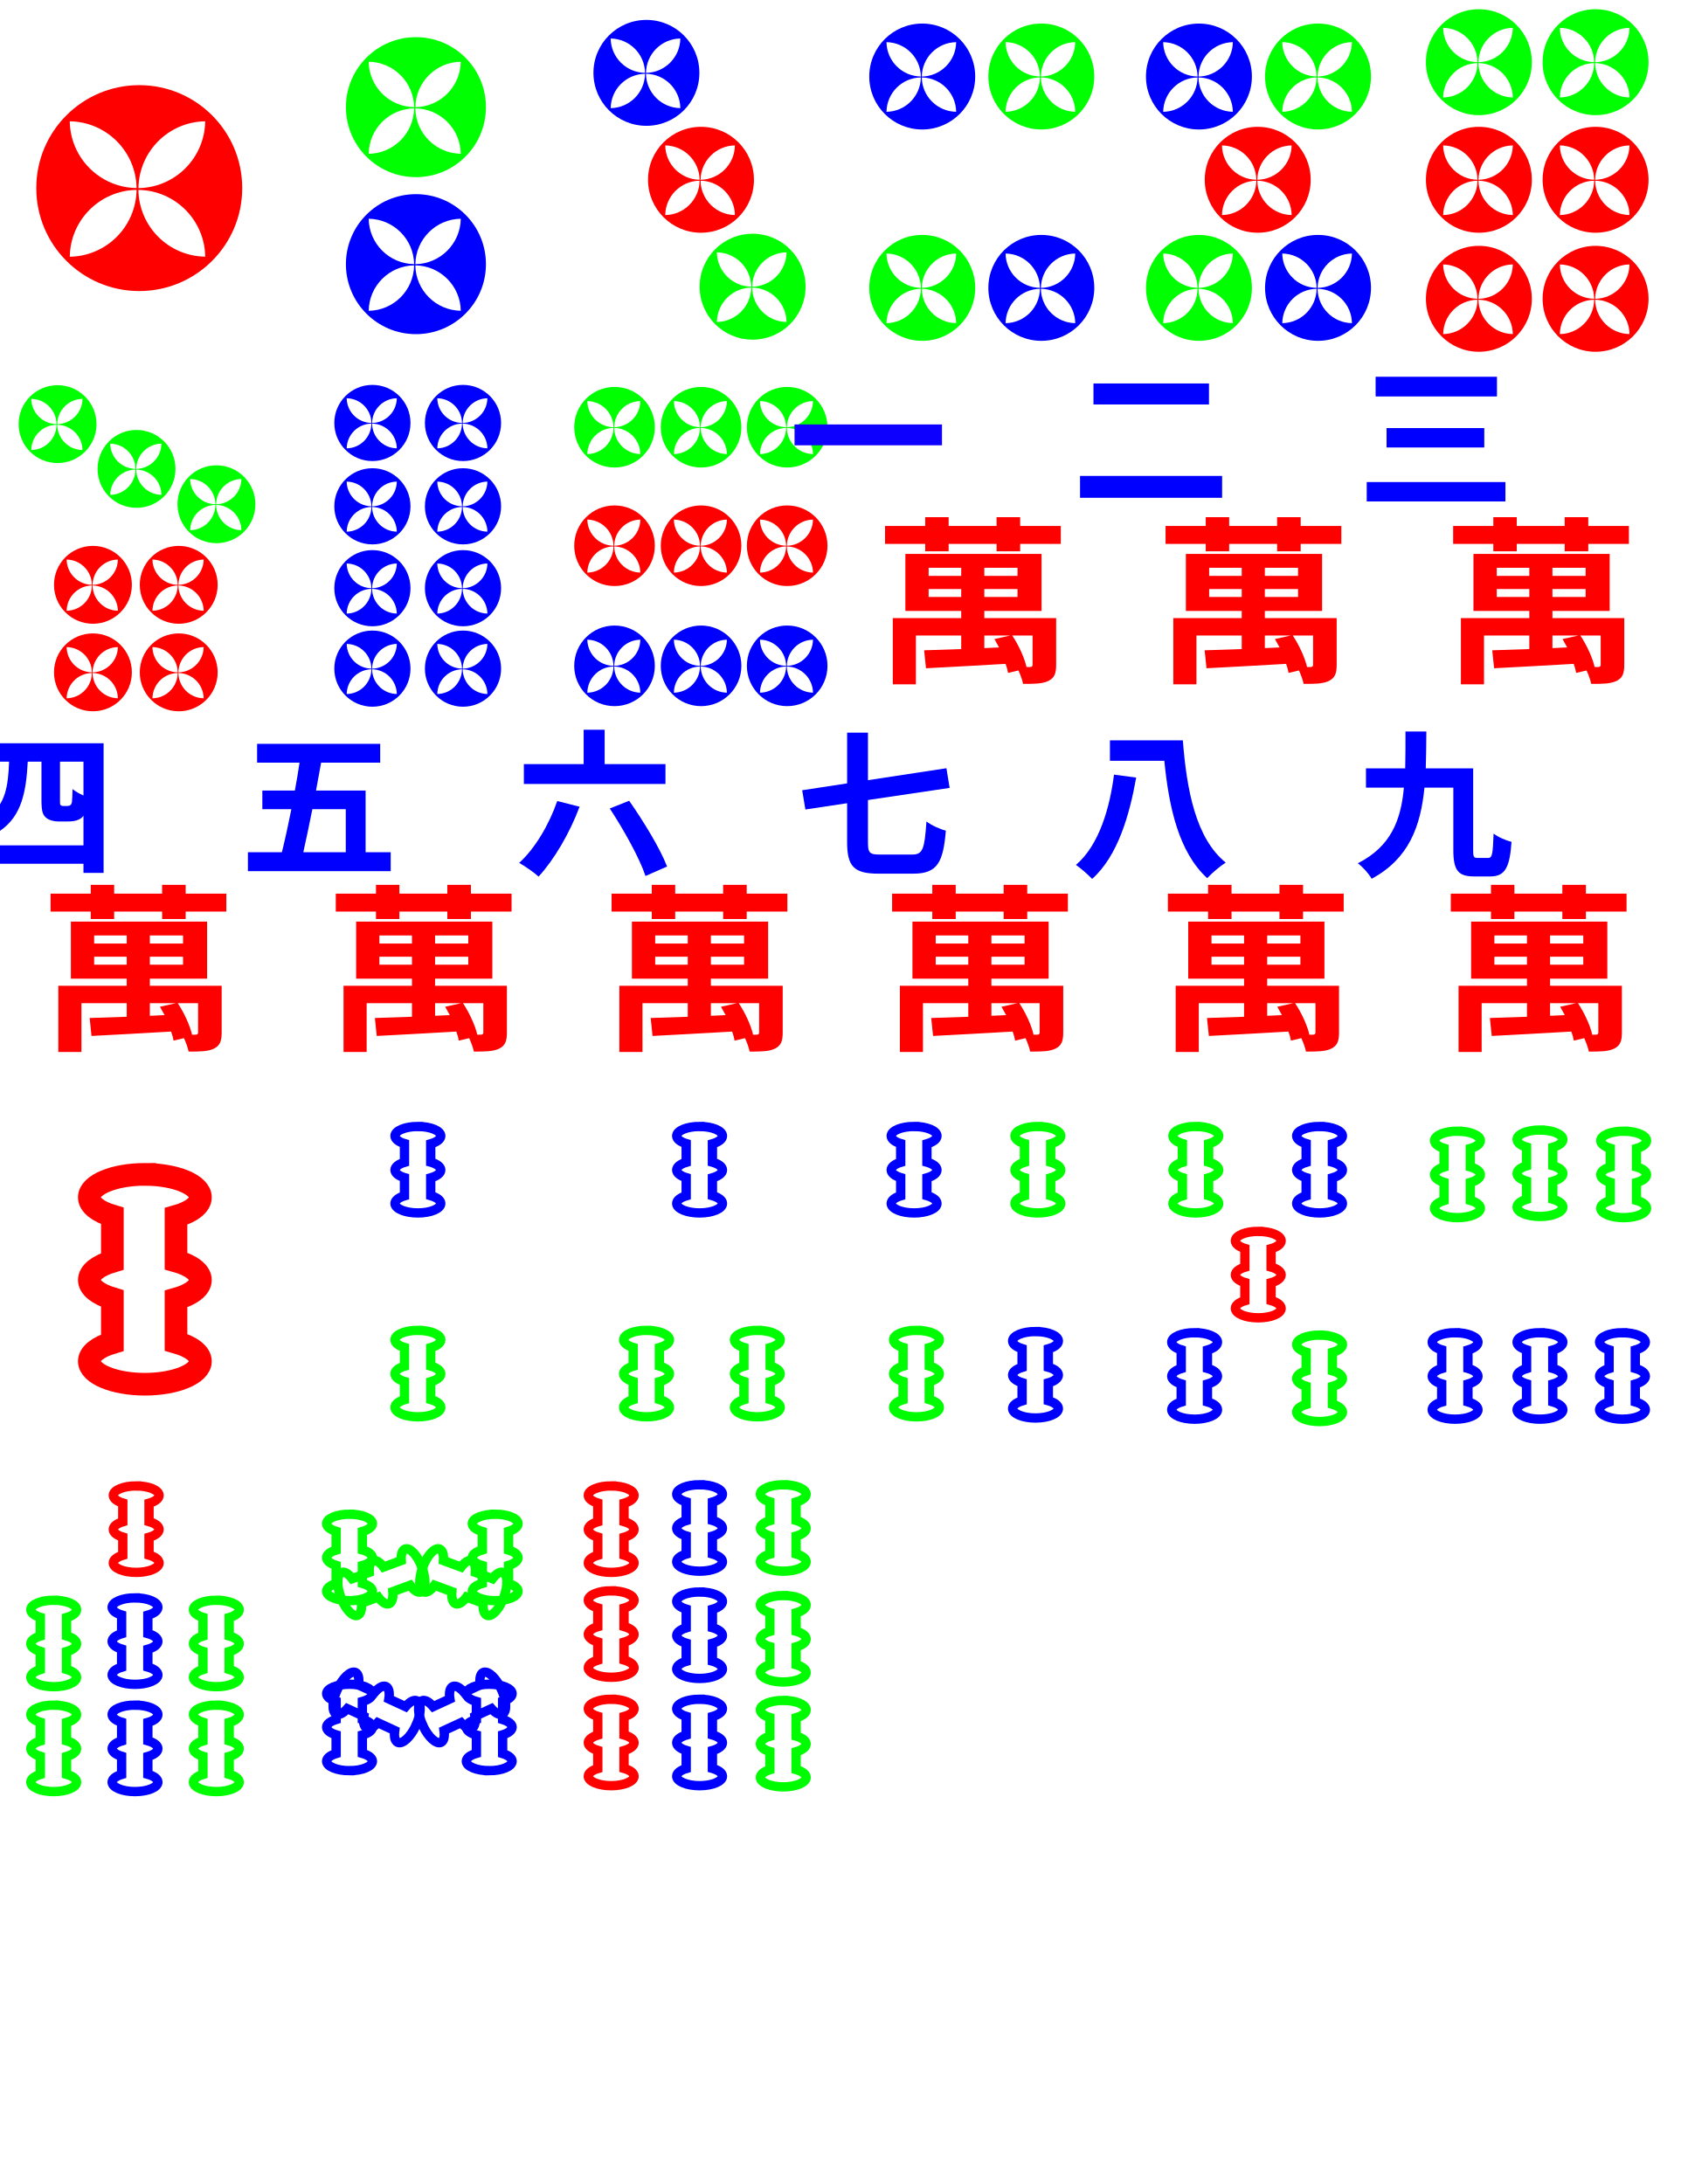
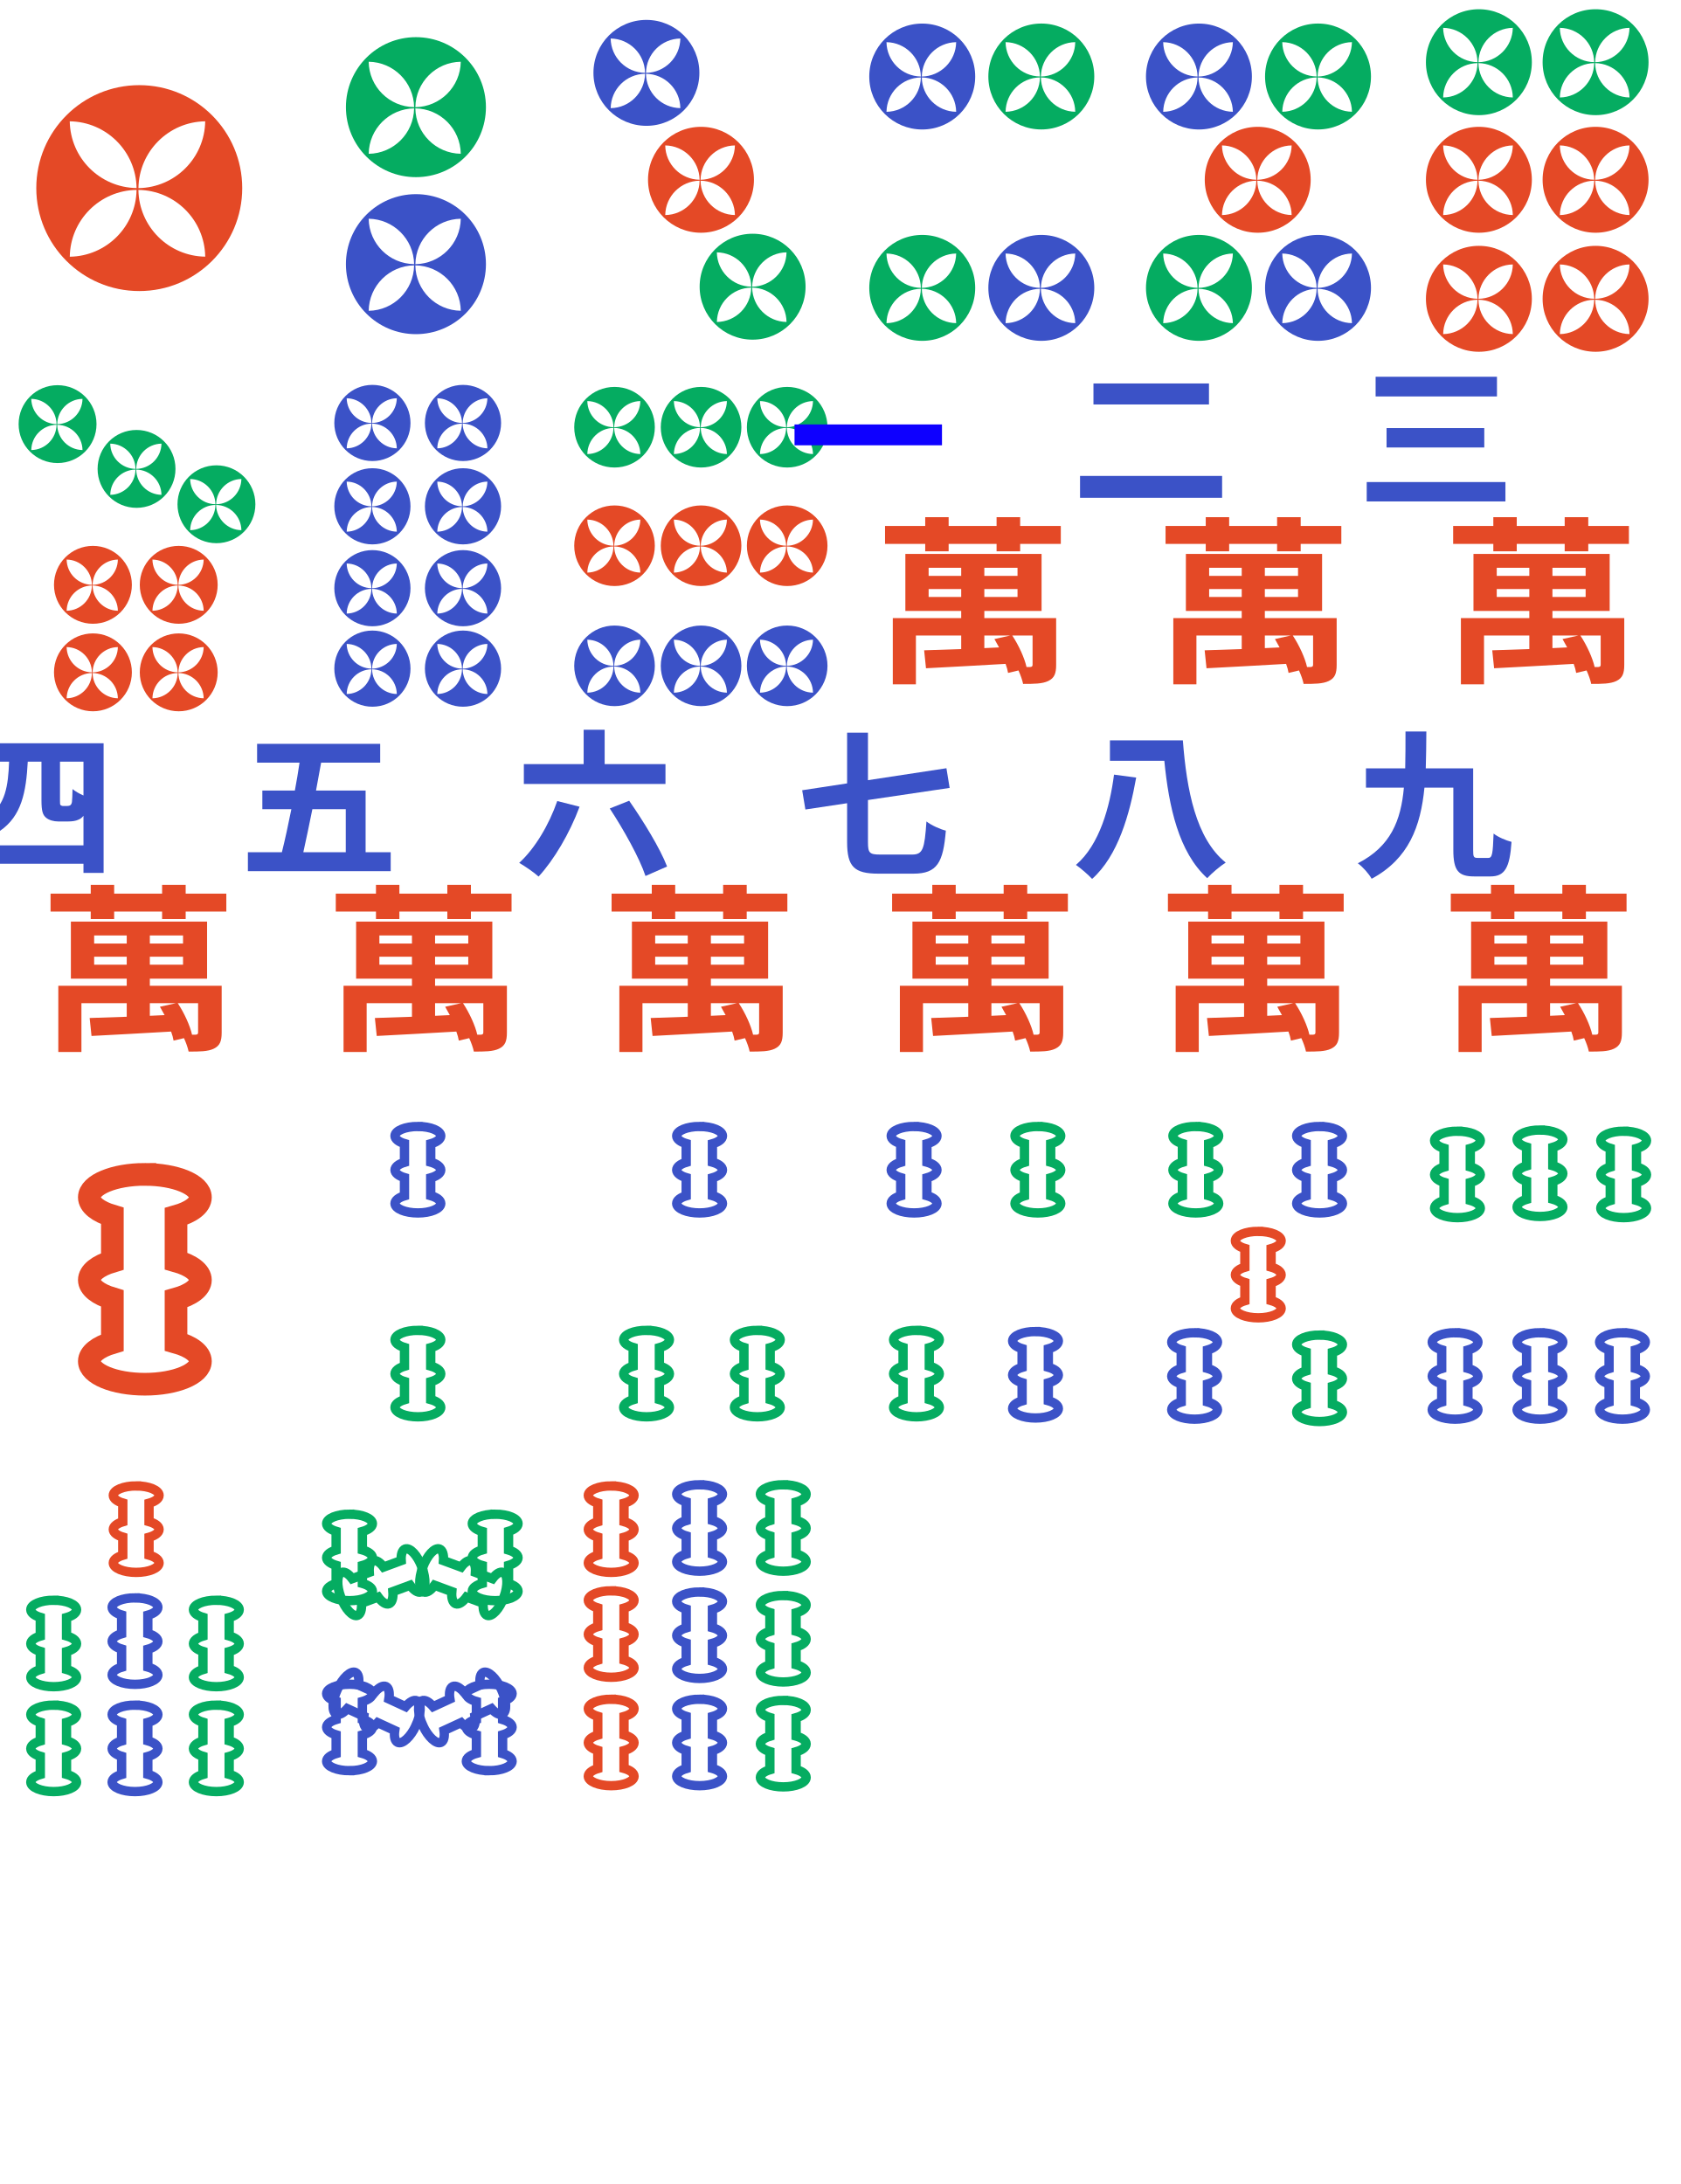
<svg xmlns="http://www.w3.org/2000/svg" xmlns:ns1="http://www.openswatchbook.org/uri/2009/osb" xmlns:xlink="http://www.w3.org/1999/xlink" width="180" height="234" viewBox="0 0 180 234" version="1.1" id="svg4256">
  <defs id="defs4258">
    <linearGradient id="linearGradient4208" ns1:paint="solid">
      <stop style="stop-color:#00ff00;stop-opacity:1;" offset="0" id="stop4210" />
    </linearGradient>
  </defs>
  <g id="Tile_01" transform="matrix(1.944135,0,0,1.944135,-26.58292,-22.84829)">
    <use height="100%" width="100%" transform="translate(-53.75,2.857143)" id="use4243" xlink:href="#path4202" y="0" x="0" />
  </g>
  <g id="Tile_02">
    <use height="100%" width="100%" transform="matrix(1.321789,0,0,1.321789,-46.97604,17.98335)" id="use4230" xlink:href="#path4228" y="0" x="0" />
    <use height="100%" width="100%" transform="matrix(1.321788,0,0,1.321788,-62.01308,-29.12134)" id="use4236" xlink:href="#path4226" y="0" x="0" />
  </g>
  <g id="Tile_03">
-     <path style="opacity:1;fill:#0000ff;fill-opacity:1;fill-rule:evenodd;stroke:none;stroke-width:0.1;stroke-miterlimit:4;stroke-dasharray:none;stroke-opacity:1" d="M 69.251,2.133 A 5.674,5.674 0 0 0 63.576,7.807 5.674,5.674 0 0 0 69.251,13.481 5.674,5.674 0 0 0 74.925,7.807 5.674,5.674 0 0 0 69.251,2.133 Z m 3.634,1.993 a 3.734,3.734 0 0 1 -3.679,3.682 3.734,3.734 0 0 1 3.679,-3.682 z m -7.464,0 a 3.734,3.734 0 0 1 3.682,3.678 3.734,3.734 0 0 1 -3.682,-3.678 z m 3.681,3.78 a 3.734,3.734 0 0 1 -3.679,3.682 3.734,3.734 0 0 1 3.679,-3.682 z m 0.102,0 A 3.734,3.734 0 0 1 72.886,11.585 3.734,3.734 0 0 1 69.203,7.906 Z" id="path4228" />
-     <path style="opacity:1;fill:#ff0000;fill-opacity:1;fill-rule:evenodd;stroke:none;stroke-width:0.1;stroke-miterlimit:4;stroke-dasharray:none;stroke-opacity:1" d="m 75.097,13.588 a 5.674,5.674 0 0 0 -5.674,5.674 5.674,5.674 0 0 0 5.674,5.674 5.674,5.674 0 0 0 5.674,-5.674 5.674,5.674 0 0 0 -5.674,-5.674 z m 3.634,1.993 a 3.734,3.734 0 0 1 -3.679,3.682 3.734,3.734 0 0 1 3.679,-3.682 z m -7.464,0 a 3.734,3.734 0 0 1 3.682,3.678 3.734,3.734 0 0 1 -3.682,-3.678 z m 3.681,3.78 a 3.734,3.734 0 0 1 -3.679,3.682 3.734,3.734 0 0 1 3.679,-3.682 z m 0.102,0 a 3.734,3.734 0 0 1 3.682,3.679 3.734,3.734 0 0 1 -3.682,-3.679 z" id="path4202" />
-     <path id="path4226" d="m 80.627,25.044 a 5.674,5.674 0 0 0 -5.674,5.674 5.674,5.674 0 0 0 5.674,5.674 5.674,5.674 0 0 0 5.674,-5.674 5.674,5.674 0 0 0 -5.674,-5.674 z m 3.634,1.993 a 3.734,3.734 0 0 1 -3.679,3.682 3.734,3.734 0 0 1 3.679,-3.682 z m -7.464,0 a 3.734,3.734 0 0 1 3.682,3.678 3.734,3.734 0 0 1 -3.682,-3.678 z m 3.681,3.78 a 3.734,3.734 0 0 1 -3.679,3.682 3.734,3.734 0 0 1 3.679,-3.682 z m 0.102,0 a 3.734,3.734 0 0 1 3.682,3.679 3.734,3.734 0 0 1 -3.682,-3.679 z" style="opacity:1;fill:#00ff00;fill-opacity:1;fill-rule:evenodd;stroke:none;stroke-width:0.1;stroke-miterlimit:4;stroke-dasharray:none;stroke-opacity:1" />
+     <path style="opacity:1;fill:#3b52c7;fill-opacity:1;fill-rule:evenodd;stroke:none;stroke-width:0.1;stroke-miterlimit:4;stroke-dasharray:none;stroke-opacity:1" d="M 69.251,2.133 A 5.674,5.674 0 0 0 63.576,7.807 5.674,5.674 0 0 0 69.251,13.481 5.674,5.674 0 0 0 74.925,7.807 5.674,5.674 0 0 0 69.251,2.133 Z m 3.634,1.993 a 3.734,3.734 0 0 1 -3.679,3.682 3.734,3.734 0 0 1 3.679,-3.682 z m -7.464,0 a 3.734,3.734 0 0 1 3.682,3.678 3.734,3.734 0 0 1 -3.682,-3.678 z m 3.681,3.78 a 3.734,3.734 0 0 1 -3.679,3.682 3.734,3.734 0 0 1 3.679,-3.682 z m 0.102,0 A 3.734,3.734 0 0 1 72.886,11.585 3.734,3.734 0 0 1 69.203,7.906 Z" id="path4228" />
+     <path style="opacity:1;fill:#e44926;fill-opacity:1;fill-rule:evenodd;stroke:none;stroke-width:0.1;stroke-miterlimit:4;stroke-dasharray:none;stroke-opacity:1" d="m 75.097,13.588 a 5.674,5.674 0 0 0 -5.674,5.674 5.674,5.674 0 0 0 5.674,5.674 5.674,5.674 0 0 0 5.674,-5.674 5.674,5.674 0 0 0 -5.674,-5.674 z m 3.634,1.993 a 3.734,3.734 0 0 1 -3.679,3.682 3.734,3.734 0 0 1 3.679,-3.682 z m -7.464,0 a 3.734,3.734 0 0 1 3.682,3.678 3.734,3.734 0 0 1 -3.682,-3.678 z m 3.681,3.78 a 3.734,3.734 0 0 1 -3.679,3.682 3.734,3.734 0 0 1 3.679,-3.682 z m 0.102,0 a 3.734,3.734 0 0 1 3.682,3.679 3.734,3.734 0 0 1 -3.682,-3.679 z" id="path4202" />
+     <path id="path4226" d="m 80.627,25.044 a 5.674,5.674 0 0 0 -5.674,5.674 5.674,5.674 0 0 0 5.674,5.674 5.674,5.674 0 0 0 5.674,-5.674 5.674,5.674 0 0 0 -5.674,-5.674 z m 3.634,1.993 a 3.734,3.734 0 0 1 -3.679,3.682 3.734,3.734 0 0 1 3.679,-3.682 z m -7.464,0 a 3.734,3.734 0 0 1 3.682,3.678 3.734,3.734 0 0 1 -3.682,-3.678 z m 3.681,3.78 a 3.734,3.734 0 0 1 -3.679,3.682 3.734,3.734 0 0 1 3.679,-3.682 z m 0.102,0 a 3.734,3.734 0 0 1 3.682,3.679 3.734,3.734 0 0 1 -3.682,-3.679 z" style="opacity:1;fill:#05ac61;fill-opacity:1;fill-rule:evenodd;stroke:none;stroke-width:0.1;stroke-miterlimit:4;stroke-dasharray:none;stroke-opacity:1" />
  </g>
  <g id="Tile_04">
    <use height="100%" width="100%" transform="translate(29.54853,0.3925909)" id="use4251" xlink:href="#path4228" y="0" x="0" />
    <use height="100%" width="100%" transform="translate(18.17282,0.1262691)" id="use4257" xlink:href="#path4226" y="0" x="0" />
    <use height="100%" width="100%" transform="translate(42.30653,23.03736)" id="use4255" xlink:href="#path4228" y="0" x="0" />
    <use height="100%" width="100%" transform="translate(30.92958,-22.52185)" id="use4253" xlink:href="#path4226" y="0" x="0" />
  </g>
  <g id="Tile_05" transform="translate(29.64286,0)">
    <use x="0" y="0" xlink:href="#path4228" id="use4277" transform="translate(29.54853,0.3925909)" width="100%" height="100%" />
    <use x="0" y="0" xlink:href="#path4226" id="use4279" transform="translate(18.17282,0.1262691)" width="100%" height="100%" />
    <use x="0" y="0" xlink:href="#path4202" id="use4285" transform="translate(30,0)" width="100%" height="100%" />
    <use x="0" y="0" xlink:href="#path4228" id="use4281" transform="translate(42.30653,23.03736)" width="100%" height="100%" />
    <use x="0" y="0" xlink:href="#path4226" id="use4283" transform="translate(30.92958,-22.52185)" width="100%" height="100%" />
  </g>
  <g id="Tile_06">
    <use height="100%" width="100%" transform="translate(77.80695,-24.05426)" id="use4321" xlink:href="#path4226" y="0" x="0" />
    <use height="100%" width="100%" transform="translate(90.30795,-24.05463)" id="use4319" xlink:href="#path4226" y="0" x="0" />
    <use height="100%" width="100%" transform="translate(95.83823,12.75343)" id="use4307" xlink:href="#path4202" y="0" x="0" />
    <use height="100%" width="100%" transform="translate(83.33723,12.75318)" id="use4309" xlink:href="#path4202" y="0" x="0" />
    <use height="100%" width="100%" transform="translate(95.83822,0)" id="use4311" xlink:href="#path4202" y="0" x="0" />
    <use height="100%" width="100%" transform="translate(83.33759,0)" id="use4313" xlink:href="#path4202" y="0" x="0" />
  </g>
  <g id="Tile_07" transform="matrix(0.7352768,0,0,0.7352768,-106.5381,48.4967)">
    <use height="100%" width="100%" transform="translate(72.65505,-34.87325)" id="use4351" xlink:href="#path4226" y="0" x="0" />
    <use x="0" y="0" xlink:href="#path4226" id="use4339" transform="translate(84.16096,-28.34751)" width="100%" height="100%" />
    <use x="0" y="0" xlink:href="#path4226" id="use4341" transform="translate(95.80331,-23.19598)" width="100%" height="100%" />
    <use x="0" y="0" xlink:href="#path4202" id="use4343" transform="translate(95.83823,12.75343)" width="100%" height="100%" />
    <use x="0" y="0" xlink:href="#path4202" id="use4345" transform="translate(83.33723,12.75318)" width="100%" height="100%" />
    <use x="0" y="0" xlink:href="#path4202" id="use4347" transform="translate(95.83822,0)" width="100%" height="100%" />
    <use x="0" y="0" xlink:href="#path4202" id="use4349" transform="translate(83.33759,0)" width="100%" height="100%" />
  </g>
  <g id="Tile_08">
    <use height="100%" width="100%" transform="matrix(0.7190981,0,0,0.7190981,-9.902495,39.70402)" id="use4353" xlink:href="#path4228" y="0" x="0" />
    <use x="0" y="0" xlink:href="#path4228" id="use4356" transform="matrix(0.7190981,0,0,0.7190981,-9.902495,48.63318)" width="100%" height="100%" />
    <use height="100%" width="100%" transform="matrix(0.7190981,0,0,0.7190981,-9.902495,57.40704)" id="use4358" xlink:href="#path4228" y="0" x="0" />
    <use x="0" y="0" xlink:href="#path4228" id="use4360" transform="matrix(0.7190981,0,0,0.7190981,-9.902495,66.02562)" width="100%" height="100%" />
    <use x="0" y="0" xlink:href="#path4228" id="use4362" transform="matrix(0.7190981,0,0,0.7190981,-0.1968908,39.70402)" width="100%" height="100%" />
    <use height="100%" width="100%" transform="matrix(0.7190981,0,0,0.7190981,-0.1968908,48.63318)" id="use4364" xlink:href="#path4228" y="0" x="0" />
    <use x="0" y="0" xlink:href="#path4228" id="use4366" transform="matrix(0.7190981,0,0,0.7190981,-0.1968908,57.40704)" width="100%" height="100%" />
    <use height="100%" width="100%" transform="matrix(0.7190981,0,0,0.7190981,-0.1968908,66.02562)" id="use4368" xlink:href="#path4228" y="0" x="0" />
  </g>
  <g id="Tile_09">
    <use height="100%" width="100%" transform="matrix(0.7609582,0,0,0.7609582,13.13734,65.39929)" id="use4386" xlink:href="#path4228" y="0" x="0" />
    <use height="100%" width="100%" transform="matrix(0.7609582,0,0,0.7609582,8.688554,43.8151)" id="use4383" xlink:href="#path4202" y="0" x="0" />
    <use height="100%" width="100%" transform="matrix(0.7609582,0,0,0.7609582,4.480608,22.39828)" id="use4380" xlink:href="#path4226" y="0" x="0" />
    <use x="0" y="0" xlink:href="#path4228" id="use4389" transform="matrix(0.7609582,0,0,0.7609582,22.40959,65.39929)" width="100%" height="100%" />
    <use x="0" y="0" xlink:href="#path4202" id="use4391" transform="matrix(0.7609582,0,0,0.7609582,17.9608,43.8151)" width="100%" height="100%" />
    <use x="0" y="0" xlink:href="#path4226" id="use4393" transform="matrix(0.7609582,0,0,0.7609582,13.75286,22.39828)" width="100%" height="100%" />
    <use height="100%" width="100%" transform="matrix(0.7609582,0,0,0.7609582,31.6338,65.39929)" id="use4395" xlink:href="#path4228" y="0" x="0" />
    <use height="100%" width="100%" transform="matrix(0.7609582,0,0,0.7609582,27.18501,43.8151)" id="use4397" xlink:href="#path4202" y="0" x="0" />
    <use height="100%" width="100%" transform="matrix(0.7609582,0,0,0.7609582,22.97706,22.39828)" id="use4399" xlink:href="#path4226" y="0" x="0" />
  </g>
  <g id="Tile_10" transform="translate(89.90358,-157.0787)">
-     <text transform="scale(1.063656,0.9401539)" id="text4330" y="243.236" x="3.369" style="font-style:normal;font-variant:normal;font-weight:bold;font-stretch:normal;font-size:20.259px;line-height:125%;font-family:UnBatang;-inkscape-font-specification:'UnBatang Bold';letter-spacing:0px;word-spacing:0px;fill:#ff0000;fill-opacity:1;stroke:none;stroke-width:1px;stroke-linecap:butt;stroke-linejoin:miter;stroke-opacity:1" xml:space="preserve">
+     <text transform="scale(1.063656,0.9401539)" id="text4330" y="243.236" x="3.369" style="font-style:normal;font-variant:normal;font-weight:bold;font-stretch:normal;font-size:20.259px;line-height:125%;font-family:UnBatang;-inkscape-font-specification:'UnBatang Bold';letter-spacing:0px;word-spacing:0px;fill:#e44926;fill-opacity:1;stroke:none;stroke-width:1px;stroke-linecap:butt;stroke-linejoin:miter;stroke-opacity:1" xml:space="preserve">
      <tspan y="243.236" x="3.369" id="tspan4332">萬</tspan>
    </text>
    <text id="text4334" y="210.306" x="14.173" style="font-style:normal;font-variant:normal;font-weight:bold;font-stretch:normal;font-size:17.041px;line-height:125%;font-family:unbatang;-inkscape-font-specification:'unbatang Bold';text-align:center;letter-spacing:0px;word-spacing:0px;text-anchor:middle;fill:#0e00ff;fill-opacity:1;stroke:none;stroke-width:1px;stroke-linecap:butt;stroke-linejoin:miter;stroke-opacity:1" xml:space="preserve">
      <tspan y="210.306" x="14.173" id="tspan4336">一</tspan>
    </text>
  </g>
  <g transform="translate(119.9556,-157.0787)" id="Tile_11">
-     <text xml:space="preserve" style="font-style:normal;font-variant:normal;font-weight:bold;font-stretch:normal;font-size:20.259px;line-height:125%;font-family:UnBatang;-inkscape-font-specification:'UnBatang Bold';letter-spacing:0px;word-spacing:0px;fill:#ff0000;fill-opacity:1;stroke:none;stroke-width:1px;stroke-linecap:butt;stroke-linejoin:miter;stroke-opacity:1" x="3.369" y="243.236" id="text4355" transform="scale(1.063656,0.9401539)">
+     <text xml:space="preserve" style="font-style:normal;font-variant:normal;font-weight:bold;font-stretch:normal;font-size:20.259px;line-height:125%;font-family:UnBatang;-inkscape-font-specification:'UnBatang Bold';letter-spacing:0px;word-spacing:0px;fill:#e44926;fill-opacity:1;stroke:none;stroke-width:1px;stroke-linecap:butt;stroke-linejoin:miter;stroke-opacity:1" x="3.369" y="243.236" id="text4355" transform="scale(1.063656,0.9401539)">
      <tspan id="tspan4357" x="3.369" y="243.236">萬</tspan>
    </text>
-     <text xml:space="preserve" style="font-style:normal;font-variant:normal;font-weight:bold;font-stretch:normal;font-size:17.041px;line-height:125%;font-family:unbatang;-inkscape-font-specification:'unbatang Bold';text-align:center;letter-spacing:0px;word-spacing:0px;text-anchor:middle;fill:#0000ff;fill-opacity:1;stroke:none;stroke-width:1px;stroke-linecap:butt;stroke-linejoin:miter;stroke-opacity:1" x="14.426" y="210.306" id="text4359">
+     <text xml:space="preserve" style="font-style:normal;font-variant:normal;font-weight:bold;font-stretch:normal;font-size:17.041px;line-height:125%;font-family:unbatang;-inkscape-font-specification:'unbatang Bold';text-align:center;letter-spacing:0px;word-spacing:0px;text-anchor:middle;fill:#3b52c7;fill-opacity:1;stroke:none;stroke-width:1px;stroke-linecap:butt;stroke-linejoin:miter;stroke-opacity:1" x="14.426" y="210.306" id="text4359">
      <tspan id="tspan4361" x="14.426" y="210.306">二</tspan>
    </text>
  </g>
  <g id="Tile_12" transform="translate(150.7653,-157.0787)">
-     <text transform="scale(1.063656,0.9401539)" id="text4365" y="243.236" x="3.369" style="font-style:normal;font-variant:normal;font-weight:bold;font-stretch:normal;font-size:20.259px;line-height:125%;font-family:UnBatang;-inkscape-font-specification:'UnBatang Bold';letter-spacing:0px;word-spacing:0px;fill:#ff0000;fill-opacity:1;stroke:none;stroke-width:1px;stroke-linecap:butt;stroke-linejoin:miter;stroke-opacity:1" xml:space="preserve">
+     <text transform="scale(1.063656,0.9401539)" id="text4365" y="243.236" x="3.369" style="font-style:normal;font-variant:normal;font-weight:bold;font-stretch:normal;font-size:20.259px;line-height:125%;font-family:UnBatang;-inkscape-font-specification:'UnBatang Bold';letter-spacing:0px;word-spacing:0px;fill:#e44926;fill-opacity:1;stroke:none;stroke-width:1px;stroke-linecap:butt;stroke-linejoin:miter;stroke-opacity:1" xml:space="preserve">
      <tspan y="243.236" x="3.369" id="tspan4367">萬</tspan>
    </text>
-     <text id="text4369" y="210.306" x="14.173" style="font-style:normal;font-variant:normal;font-weight:bold;font-stretch:normal;font-size:17.041px;line-height:125%;font-family:unbatang;-inkscape-font-specification:'unbatang Bold';text-align:center;letter-spacing:0px;word-spacing:0px;text-anchor:middle;fill:#0000ff;fill-opacity:1;stroke:none;stroke-width:1px;stroke-linecap:butt;stroke-linejoin:miter;stroke-opacity:1" xml:space="preserve">
+     <text id="text4369" y="210.306" x="14.173" style="font-style:normal;font-variant:normal;font-weight:bold;font-stretch:normal;font-size:17.041px;line-height:125%;font-family:unbatang;-inkscape-font-specification:'unbatang Bold';text-align:center;letter-spacing:0px;word-spacing:0px;text-anchor:middle;fill:#3b52c7;fill-opacity:1;stroke:none;stroke-width:1px;stroke-linecap:butt;stroke-linejoin:miter;stroke-opacity:1" xml:space="preserve">
      <tspan y="210.306" x="14.173" id="tspan4371">三</tspan>
    </text>
  </g>
  <g transform="translate(0.50507,-117.6828)" id="Tile_13">
-     <text xml:space="preserve" style="font-style:normal;font-variant:normal;font-weight:bold;font-stretch:normal;font-size:20.259px;line-height:125%;font-family:UnBatang;-inkscape-font-specification:'UnBatang Bold';letter-spacing:0px;word-spacing:0px;fill:#ff0000;fill-opacity:1;stroke:none;stroke-width:1px;stroke-linecap:butt;stroke-linejoin:miter;stroke-opacity:1" x="3.369" y="243.236" id="text4375" transform="scale(1.063656,0.9401539)">
+     <text xml:space="preserve" style="font-style:normal;font-variant:normal;font-weight:bold;font-stretch:normal;font-size:20.259px;line-height:125%;font-family:UnBatang;-inkscape-font-specification:'UnBatang Bold';letter-spacing:0px;word-spacing:0px;fill:#e44926;fill-opacity:1;stroke:none;stroke-width:1px;stroke-linecap:butt;stroke-linejoin:miter;stroke-opacity:1" x="3.369" y="243.236" id="text4375" transform="scale(1.063656,0.9401539)">
      <tspan id="tspan4377" x="3.369" y="243.236">萬</tspan>
    </text>
-     <text xml:space="preserve" style="font-style:normal;font-variant:normal;font-weight:bold;font-stretch:normal;font-size:17.041px;line-height:125%;font-family:unbatang;-inkscape-font-specification:'unbatang Bold';text-align:center;letter-spacing:0px;word-spacing:0px;text-anchor:middle;fill:#0000ff;fill-opacity:1;stroke:none;stroke-width:1px;stroke-linecap:butt;stroke-linejoin:miter;stroke-opacity:1" x="14.426" y="210.306" id="text4379">
+     <text xml:space="preserve" style="font-style:normal;font-variant:normal;font-weight:bold;font-stretch:normal;font-size:17.041px;line-height:125%;font-family:unbatang;-inkscape-font-specification:'unbatang Bold';text-align:center;letter-spacing:0px;word-spacing:0px;text-anchor:middle;fill:#3b52c7;fill-opacity:1;stroke:none;stroke-width:1px;stroke-linecap:butt;stroke-linejoin:miter;stroke-opacity:1" x="14.426" y="210.306" id="text4379">
      <tspan id="tspan4381" x="14.426" y="210.306">四</tspan>
    </text>
  </g>
  <g id="Tile_14" transform="translate(31.06218,-117.6828)">
-     <text transform="scale(1.063656,0.9401539)" id="text4385" y="243.236" x="3.369" style="font-style:normal;font-variant:normal;font-weight:bold;font-stretch:normal;font-size:20.259px;line-height:125%;font-family:UnBatang;-inkscape-font-specification:'UnBatang Bold';letter-spacing:0px;word-spacing:0px;fill:#ff0000;fill-opacity:1;stroke:none;stroke-width:1px;stroke-linecap:butt;stroke-linejoin:miter;stroke-opacity:1" xml:space="preserve">
+     <text transform="scale(1.063656,0.9401539)" id="text4385" y="243.236" x="3.369" style="font-style:normal;font-variant:normal;font-weight:bold;font-stretch:normal;font-size:20.259px;line-height:125%;font-family:UnBatang;-inkscape-font-specification:'UnBatang Bold';letter-spacing:0px;word-spacing:0px;fill:#e44926;fill-opacity:1;stroke:none;stroke-width:1px;stroke-linecap:butt;stroke-linejoin:miter;stroke-opacity:1" xml:space="preserve">
      <tspan y="243.236" x="3.369" id="tspan4387">萬</tspan>
    </text>
-     <text id="text4389" y="210.306" x="14.173" style="font-style:normal;font-variant:normal;font-weight:bold;font-stretch:normal;font-size:17.041px;line-height:125%;font-family:unbatang;-inkscape-font-specification:'unbatang Bold';text-align:center;letter-spacing:0px;word-spacing:0px;text-anchor:middle;fill:#0000ff;fill-opacity:1;stroke:none;stroke-width:1px;stroke-linecap:butt;stroke-linejoin:miter;stroke-opacity:1" xml:space="preserve">
+     <text id="text4389" y="210.306" x="14.173" style="font-style:normal;font-variant:normal;font-weight:bold;font-stretch:normal;font-size:17.041px;line-height:125%;font-family:unbatang;-inkscape-font-specification:'unbatang Bold';text-align:center;letter-spacing:0px;word-spacing:0px;text-anchor:middle;fill:#3b52c7;fill-opacity:1;stroke:none;stroke-width:1px;stroke-linecap:butt;stroke-linejoin:miter;stroke-opacity:1" xml:space="preserve">
      <tspan y="210.306" x="14.173" id="tspan4391">五</tspan>
    </text>
  </g>
  <g transform="translate(60.60915,-117.6828)" id="Tile_15">
-     <text xml:space="preserve" style="font-style:normal;font-variant:normal;font-weight:bold;font-stretch:normal;font-size:20.259px;line-height:125%;font-family:UnBatang;-inkscape-font-specification:'UnBatang Bold';letter-spacing:0px;word-spacing:0px;fill:#ff0000;fill-opacity:1;stroke:none;stroke-width:1px;stroke-linecap:butt;stroke-linejoin:miter;stroke-opacity:1" x="3.369" y="243.236" id="text4395" transform="scale(1.063656,0.9401539)">
+     <text xml:space="preserve" style="font-style:normal;font-variant:normal;font-weight:bold;font-stretch:normal;font-size:20.259px;line-height:125%;font-family:UnBatang;-inkscape-font-specification:'UnBatang Bold';letter-spacing:0px;word-spacing:0px;fill:#e44926;fill-opacity:1;stroke:none;stroke-width:1px;stroke-linecap:butt;stroke-linejoin:miter;stroke-opacity:1" x="3.369" y="243.236" id="text4395" transform="scale(1.063656,0.9401539)">
      <tspan id="tspan4397" x="3.369" y="243.236">萬</tspan>
    </text>
-     <text xml:space="preserve" style="font-style:normal;font-variant:normal;font-weight:bold;font-stretch:normal;font-size:17.041px;line-height:125%;font-family:unbatang;-inkscape-font-specification:'unbatang Bold';text-align:center;letter-spacing:0px;word-spacing:0px;text-anchor:middle;fill:#0000ff;fill-opacity:1;stroke:none;stroke-width:1px;stroke-linecap:butt;stroke-linejoin:miter;stroke-opacity:1" x="14.173" y="210.306" id="text4399">
+     <text xml:space="preserve" style="font-style:normal;font-variant:normal;font-weight:bold;font-stretch:normal;font-size:17.041px;line-height:125%;font-family:unbatang;-inkscape-font-specification:'unbatang Bold';text-align:center;letter-spacing:0px;word-spacing:0px;text-anchor:middle;fill:#3b52c7;fill-opacity:1;stroke:none;stroke-width:1px;stroke-linecap:butt;stroke-linejoin:miter;stroke-opacity:1" x="14.173" y="210.306" id="text4399">
      <tspan id="tspan4401" x="14.173" y="210.306">六</tspan>
    </text>
  </g>
  <g id="Tile_16" transform="translate(90.66118,-117.6828)">
-     <text transform="scale(1.063656,0.9401539)" id="text4405" y="243.236" x="3.369" style="font-style:normal;font-variant:normal;font-weight:bold;font-stretch:normal;font-size:20.259px;line-height:125%;font-family:UnBatang;-inkscape-font-specification:'UnBatang Bold';letter-spacing:0px;word-spacing:0px;fill:#ff0000;fill-opacity:1;stroke:none;stroke-width:1px;stroke-linecap:butt;stroke-linejoin:miter;stroke-opacity:1" xml:space="preserve">
+     <text transform="scale(1.063656,0.9401539)" id="text4405" y="243.236" x="3.369" style="font-style:normal;font-variant:normal;font-weight:bold;font-stretch:normal;font-size:20.259px;line-height:125%;font-family:UnBatang;-inkscape-font-specification:'UnBatang Bold';letter-spacing:0px;word-spacing:0px;fill:#e44926;fill-opacity:1;stroke:none;stroke-width:1px;stroke-linecap:butt;stroke-linejoin:miter;stroke-opacity:1" xml:space="preserve">
      <tspan y="243.236" x="3.369" id="tspan4407">萬</tspan>
    </text>
-     <text id="text4409" y="210.306" x="14.173" style="font-style:normal;font-variant:normal;font-weight:bold;font-stretch:normal;font-size:17.041px;line-height:125%;font-family:unbatang;-inkscape-font-specification:'unbatang Bold';text-align:center;letter-spacing:0px;word-spacing:0px;text-anchor:middle;fill:#0000ff;fill-opacity:1;stroke:none;stroke-width:1px;stroke-linecap:butt;stroke-linejoin:miter;stroke-opacity:1" xml:space="preserve">
+     <text id="text4409" y="210.306" x="14.173" style="font-style:normal;font-variant:normal;font-weight:bold;font-stretch:normal;font-size:17.041px;line-height:125%;font-family:unbatang;-inkscape-font-specification:'unbatang Bold';text-align:center;letter-spacing:0px;word-spacing:0px;text-anchor:middle;fill:#3b52c7;fill-opacity:1;stroke:none;stroke-width:1px;stroke-linecap:butt;stroke-linejoin:miter;stroke-opacity:1" xml:space="preserve">
      <tspan y="210.306" x="14.173" id="tspan4411">七</tspan>
    </text>
  </g>
  <g transform="translate(120.2082,-117.6828)" id="Tile_17">
-     <text xml:space="preserve" style="font-style:normal;font-variant:normal;font-weight:bold;font-stretch:normal;font-size:20.259px;line-height:125%;font-family:UnBatang;-inkscape-font-specification:'UnBatang Bold';letter-spacing:0px;word-spacing:0px;fill:#ff0000;fill-opacity:1;stroke:none;stroke-width:1px;stroke-linecap:butt;stroke-linejoin:miter;stroke-opacity:1" x="3.369" y="243.236" id="text4415" transform="scale(1.063656,0.9401539)">
+     <text xml:space="preserve" style="font-style:normal;font-variant:normal;font-weight:bold;font-stretch:normal;font-size:20.259px;line-height:125%;font-family:UnBatang;-inkscape-font-specification:'UnBatang Bold';letter-spacing:0px;word-spacing:0px;fill:#e44926;fill-opacity:1;stroke:none;stroke-width:1px;stroke-linecap:butt;stroke-linejoin:miter;stroke-opacity:1" x="3.369" y="243.236" id="text4415" transform="scale(1.063656,0.9401539)">
      <tspan id="tspan4417" x="3.369" y="243.236">萬</tspan>
    </text>
-     <text xml:space="preserve" style="font-style:normal;font-variant:normal;font-weight:bold;font-stretch:normal;font-size:17.041px;line-height:125%;font-family:unbatang;-inkscape-font-specification:'unbatang Bold';text-align:center;letter-spacing:0px;word-spacing:0px;text-anchor:middle;fill:#0000ff;fill-opacity:1;stroke:none;stroke-width:1px;stroke-linecap:butt;stroke-linejoin:miter;stroke-opacity:1" x="14.173" y="210.306" id="text4419">
+     <text xml:space="preserve" style="font-style:normal;font-variant:normal;font-weight:bold;font-stretch:normal;font-size:17.041px;line-height:125%;font-family:unbatang;-inkscape-font-specification:'unbatang Bold';text-align:center;letter-spacing:0px;word-spacing:0px;text-anchor:middle;fill:#3b52c7;fill-opacity:1;stroke:none;stroke-width:1px;stroke-linecap:butt;stroke-linejoin:miter;stroke-opacity:1" x="14.173" y="210.306" id="text4419">
      <tspan id="tspan4421" x="14.173" y="210.306">八</tspan>
    </text>
  </g>
  <g id="Tile_18" transform="translate(150.5127,-117.6828)">
-     <text transform="scale(1.063656,0.9401539)" id="text4425" y="243.236" x="3.369" style="font-style:normal;font-variant:normal;font-weight:bold;font-stretch:normal;font-size:20.259px;line-height:125%;font-family:UnBatang;-inkscape-font-specification:'UnBatang Bold';letter-spacing:0px;word-spacing:0px;fill:#ff0000;fill-opacity:1;stroke:none;stroke-width:1px;stroke-linecap:butt;stroke-linejoin:miter;stroke-opacity:1" xml:space="preserve">
+     <text transform="scale(1.063656,0.9401539)" id="text4425" y="243.236" x="3.369" style="font-style:normal;font-variant:normal;font-weight:bold;font-stretch:normal;font-size:20.259px;line-height:125%;font-family:UnBatang;-inkscape-font-specification:'UnBatang Bold';letter-spacing:0px;word-spacing:0px;fill:#e44926;fill-opacity:1;stroke:none;stroke-width:1px;stroke-linecap:butt;stroke-linejoin:miter;stroke-opacity:1" xml:space="preserve">
      <tspan y="243.236" x="3.369" id="tspan4427">萬</tspan>
    </text>
-     <text id="text4429" y="210.306" x="14.173" style="font-style:normal;font-variant:normal;font-weight:bold;font-stretch:normal;font-size:17.041px;line-height:125%;font-family:unbatang;-inkscape-font-specification:'unbatang Bold';text-align:center;letter-spacing:0px;word-spacing:0px;text-anchor:middle;fill:#0000ff;fill-opacity:1;stroke:none;stroke-width:1px;stroke-linecap:butt;stroke-linejoin:miter;stroke-opacity:1" xml:space="preserve">
+     <text id="text4429" y="210.306" x="14.173" style="font-style:normal;font-variant:normal;font-weight:bold;font-stretch:normal;font-size:17.041px;line-height:125%;font-family:unbatang;-inkscape-font-specification:'unbatang Bold';text-align:center;letter-spacing:0px;word-spacing:0px;text-anchor:middle;fill:#3b52c7;fill-opacity:1;stroke:none;stroke-width:1px;stroke-linecap:butt;stroke-linejoin:miter;stroke-opacity:1" xml:space="preserve">
      <tspan y="210.306" x="14.173" id="tspan4431">九</tspan>
    </text>
  </g>
  <g id="Tile_23">
-     <path id="path4251" d="m 134.798,131.93 a 2.453,1.015 0 0 0 -2.453,1.014 2.453,1.015 0 0 0 1.018,0.822 l 0,2.006 a 2.453,1.015 0 0 0 -1.018,0.822 2.453,1.015 0 0 0 1.018,0.82 l 0,1.947 a 2.453,1.015 0 0 0 -1.018,0.82 2.453,1.015 0 0 0 2.453,1.015 2.453,1.015 0 0 0 2.453,-1.015 2.453,1.015 0 0 0 -1.078,-0.837 l 0,-1.91 a 2.453,1.015 0 0 0 1.078,-0.84 2.453,1.015 0 0 0 -1.078,-0.839 l 0,-1.969 a 2.453,1.015 0 0 0 1.078,-0.841 2.453,1.015 0 0 0 -2.453,-1.014 z" style="fill:none;fill-opacity:1;stroke:#ff0000;stroke-width:1;stroke-miterlimit:4;stroke-dasharray:none;stroke-opacity:1">
-     </path>
-     <path style="fill:none;fill-opacity:1;stroke:#00fc00;stroke-width:1;stroke-miterlimit:4;stroke-dasharray:none;stroke-opacity:1" d="m 128.106,120.692 a 2.453,1.015 0 0 0 -2.453,1.014 2.453,1.015 0 0 0 1.018,0.822 l 0,2.006 a 2.453,1.015 0 0 0 -1.018,0.822 2.453,1.015 0 0 0 1.018,0.82 l 0,1.947 a 2.453,1.015 0 0 0 -1.018,0.82 2.453,1.015 0 0 0 2.453,1.015 2.453,1.015 0 0 0 2.453,-1.015 2.453,1.015 0 0 0 -1.078,-0.837 l 0,-1.91 a 2.453,1.015 0 0 0 1.078,-0.84 2.453,1.015 0 0 0 -1.078,-0.839 l 0,-1.969 a 2.453,1.015 0 0 0 1.078,-0.841 2.453,1.015 0 0 0 -2.453,-1.014 z" id="path4262">
-     </path>
-     <path id="path4266" d="m 141.364,120.692 a 2.453,1.015 0 0 0 -2.453,1.014 2.453,1.015 0 0 0 1.018,0.822 l 0,2.006 a 2.453,1.015 0 0 0 -1.018,0.822 2.453,1.015 0 0 0 1.018,0.82 l 0,1.947 a 2.453,1.015 0 0 0 -1.018,0.82 2.453,1.015 0 0 0 2.453,1.015 2.453,1.015 0 0 0 2.453,-1.015 2.453,1.015 0 0 0 -1.078,-0.837 l 0,-1.91 a 2.453,1.015 0 0 0 1.078,-0.84 2.453,1.015 0 0 0 -1.078,-0.839 l 0,-1.969 a 2.453,1.015 0 0 0 1.078,-0.841 2.453,1.015 0 0 0 -2.453,-1.014 z" style="fill:none;fill-opacity:1;stroke:#0000ff;stroke-width:1;stroke-miterlimit:4;stroke-dasharray:none;stroke-opacity:1">
-     </path>
+     <path id="path4251" d="m 134.798,131.93 a 2.453,1.015 0 0 0 -2.453,1.014 2.453,1.015 0 0 0 1.018,0.822 l 0,2.006 a 2.453,1.015 0 0 0 -1.018,0.822 2.453,1.015 0 0 0 1.018,0.82 l 0,1.947 a 2.453,1.015 0 0 0 -1.018,0.82 2.453,1.015 0 0 0 2.453,1.015 2.453,1.015 0 0 0 2.453,-1.015 2.453,1.015 0 0 0 -1.078,-0.837 l 0,-1.91 a 2.453,1.015 0 0 0 1.078,-0.84 2.453,1.015 0 0 0 -1.078,-0.839 l 0,-1.969 a 2.453,1.015 0 0 0 1.078,-0.841 2.453,1.015 0 0 0 -2.453,-1.014 z" style="fill:none;fill-opacity:1;stroke:#e44926;stroke-width:1;stroke-miterlimit:4;stroke-dasharray:none;stroke-opacity:1" />
+     <path style="fill:none;fill-opacity:1;stroke:#05ac61;stroke-width:1;stroke-miterlimit:4;stroke-dasharray:none;stroke-opacity:1" d="m 128.106,120.692 a 2.453,1.015 0 0 0 -2.453,1.014 2.453,1.015 0 0 0 1.018,0.822 l 0,2.006 a 2.453,1.015 0 0 0 -1.018,0.822 2.453,1.015 0 0 0 1.018,0.82 l 0,1.947 a 2.453,1.015 0 0 0 -1.018,0.82 2.453,1.015 0 0 0 2.453,1.015 2.453,1.015 0 0 0 2.453,-1.015 2.453,1.015 0 0 0 -1.078,-0.837 l 0,-1.91 a 2.453,1.015 0 0 0 1.078,-0.84 2.453,1.015 0 0 0 -1.078,-0.839 l 0,-1.969 a 2.453,1.015 0 0 0 1.078,-0.841 2.453,1.015 0 0 0 -2.453,-1.014 z" id="path4262" />
+     <path id="path4266" d="m 141.364,120.692 a 2.453,1.015 0 0 0 -2.453,1.014 2.453,1.015 0 0 0 1.018,0.822 l 0,2.006 a 2.453,1.015 0 0 0 -1.018,0.822 2.453,1.015 0 0 0 1.018,0.82 l 0,1.947 a 2.453,1.015 0 0 0 -1.018,0.82 2.453,1.015 0 0 0 2.453,1.015 2.453,1.015 0 0 0 2.453,-1.015 2.453,1.015 0 0 0 -1.078,-0.837 l 0,-1.91 a 2.453,1.015 0 0 0 1.078,-0.84 2.453,1.015 0 0 0 -1.078,-0.839 l 0,-1.969 a 2.453,1.015 0 0 0 1.078,-0.841 2.453,1.015 0 0 0 -2.453,-1.014 z" style="fill:none;fill-opacity:1;stroke:#3b52c7;stroke-width:1;stroke-miterlimit:4;stroke-dasharray:none;stroke-opacity:1" />
    <use height="100%" width="100%" transform="translate(-13.38452,22.09709)" id="use4268" xlink:href="#path4266" y="0" x="0" />
    <use height="100%" width="100%" transform="translate(13.25825,22.34962)" id="use4270" xlink:href="#path4262" y="0" x="0" />
  </g>
  <g id="Tile_22">
    <use height="100%" width="100%" transform="translate(-43.43656,0)" id="use4272" xlink:href="#path4266" y="0" x="0" />
    <use height="100%" width="100%" transform="translate(-16.92006,0)" id="use4274" xlink:href="#path4262" y="0" x="0" />
    <use x="0" y="0" xlink:href="#path4262" id="use4276" transform="translate(-29.92577,21.84455)" width="100%" height="100%" />
    <use x="0" y="0" xlink:href="#path4266" id="use4278" transform="translate(-30.43085,21.97082)" width="100%" height="100%" />
  </g>
  <g id="Tile_21">
    <use height="100%" width="100%" transform="translate(-46.97209,21.84455)" id="use4280" xlink:href="#path4262" y="0" x="0" />
    <use x="0" y="0" xlink:href="#path4262" id="use4282" transform="translate(-58.84139,21.84455)" width="100%" height="100%" />
    <use x="0" y="0" xlink:href="#path4266" id="use4284" transform="translate(-66.41753,0)" width="100%" height="100%" />
  </g>
  <g id="Tile_20">
    <use height="100%" width="100%" transform="translate(-83.33759,21.84455)" id="use4286" xlink:href="#path4262" y="0" x="0" />
    <use height="100%" width="100%" transform="translate(-96.59584,0)" id="use4288" xlink:href="#path4266" y="0" x="0" />
  </g>
  <g id="Tile_26">
    <use x="0" y="0" xlink:href="#path4262" id="use4290" transform="translate(-90.66119,41.54252)" width="100%" height="100%" />
    <use height="100%" width="100%" transform="matrix(0.3462617,0.938138,-0.938138,0.3462617,114.0688,5.943158)" id="use4292" xlink:href="#path4262" y="0" x="0" />
    <use height="100%" width="100%" transform="matrix(-1,0,0,1,181.153,41.54252)" id="use4294" xlink:href="#path4262" y="0" x="0" />
    <use x="0" y="0" xlink:href="#path4262" id="use4296" transform="matrix(-0.3462617,0.938138,0.938138,0.3462617,-23.577,5.943158)" width="100%" height="100%" />
    <use x="0" y="0" xlink:href="#path4266" id="use4298" transform="matrix(1,0,0,-1,-103.9194,310.41)" width="100%" height="100%" />
    <use height="100%" width="100%" transform="matrix(0.4189894,-0.9079911,-0.9079911,-0.4189894,94.91357,363.8055)" id="use4300" xlink:href="#path4266" y="0" x="0" />
    <use height="100%" width="100%" transform="matrix(-1,0,0,-1,193.7754,310.41)" id="use4302" xlink:href="#path4266" y="0" x="0" />
    <use x="0" y="0" xlink:href="#path4266" id="use4304" transform="matrix(-0.4189894,-0.9079911,0.9079911,-0.4189894,-5.057647,363.8055)" width="100%" height="100%" />
  </g>
  <g id="Tile_24">
    <use x="0" y="0" xlink:href="#path4262" id="use4306" transform="translate(28.03173,0.5050764)" width="100%" height="100%" />
    <use height="100%" width="100%" transform="translate(36.87057,0.3788073)" id="use4308" xlink:href="#path4262" y="0" x="0" />
    <use x="0" y="0" xlink:href="#path4262" id="use4310" transform="translate(45.83567,0.5050764)" width="100%" height="100%" />
    <use x="0" y="0" xlink:href="#path4266" id="use4312" transform="translate(14.52094,22.09709)" width="100%" height="100%" />
    <use height="100%" width="100%" transform="translate(23.61232,22.09709)" id="use4314" xlink:href="#path4266" y="0" x="0" />
    <use x="0" y="0" xlink:href="#path4266" id="use4316" transform="translate(32.45115,22.09709)" width="100%" height="100%" />
  </g>
  <g id="Tile_19">
    <use height="100%" width="100%" transform="matrix(2.42664,0,0,2.42664,-311.5864,-194.3221)" id="use4320" xlink:href="#path4251" y="0" x="0" />
  </g>
  <g id="Tile_27">
    <use height="100%" width="100%" transform="translate(-44.19417,50.25509)" id="use4330" xlink:href="#path4262" y="0" x="0" />
    <use x="0" y="0" xlink:href="#path4262" id="use4332" transform="translate(-44.19417,61.49304)" width="100%" height="100%" />
    <use x="0" y="0" xlink:href="#path4251" id="use4336" transform="translate(-69.32172,27.27412)" width="100%" height="100%" />
    <use height="100%" width="100%" transform="translate(-69.32172,38.51207)" id="use4338" xlink:href="#path4251" y="0" x="0" />
    <use x="0" y="0" xlink:href="#path4251" id="use4340" transform="translate(-69.32172,50.12882)" width="100%" height="100%" />
    <use height="100%" width="100%" transform="translate(-66.41753,49.87628)" id="use4342" xlink:href="#path4266" y="0" x="0" />
    <use x="0" y="0" xlink:href="#path4266" id="use4344" transform="translate(-66.41753,61.36677)" width="100%" height="100%" />
    <use x="0" y="0" xlink:href="#path4266" id="use4346" transform="translate(-66.41753,38.3858)" width="100%" height="100%" />
    <use x="0" y="0" xlink:href="#path4262" id="use4359" transform="translate(-44.19417,38.3858)" width="100%" height="100%" />
  </g>
  <g id="Tile_25">
    <use height="100%" width="100%" transform="translate(-120.2082,27.27412)" id="use4322" xlink:href="#path4251" y="0" x="0" />
    <use x="0" y="0" xlink:href="#path4266" id="use4324" transform="translate(-126.9004,50.50763)" width="100%" height="100%" />
    <use x="0" y="0" xlink:href="#path4262" id="use4326" transform="translate(-122.3547,50.76017)" width="100%" height="100%" />
    <use height="100%" width="100%" transform="translate(-122.3547,61.99811)" id="use4328" xlink:href="#path4262" y="0" x="0" />
    <use height="100%" width="100%" transform="translate(-126.9004,61.99811)" id="use4334" xlink:href="#path4266" y="0" x="0" />
    <use height="100%" width="100%" transform="translate(-104.9296,50.76017)" id="use4361" xlink:href="#path4262" y="0" x="0" />
    <use x="0" y="0" xlink:href="#path4262" id="use4363" transform="translate(-104.9296,61.99811)" width="100%" height="100%" />
  </g>
</svg>
